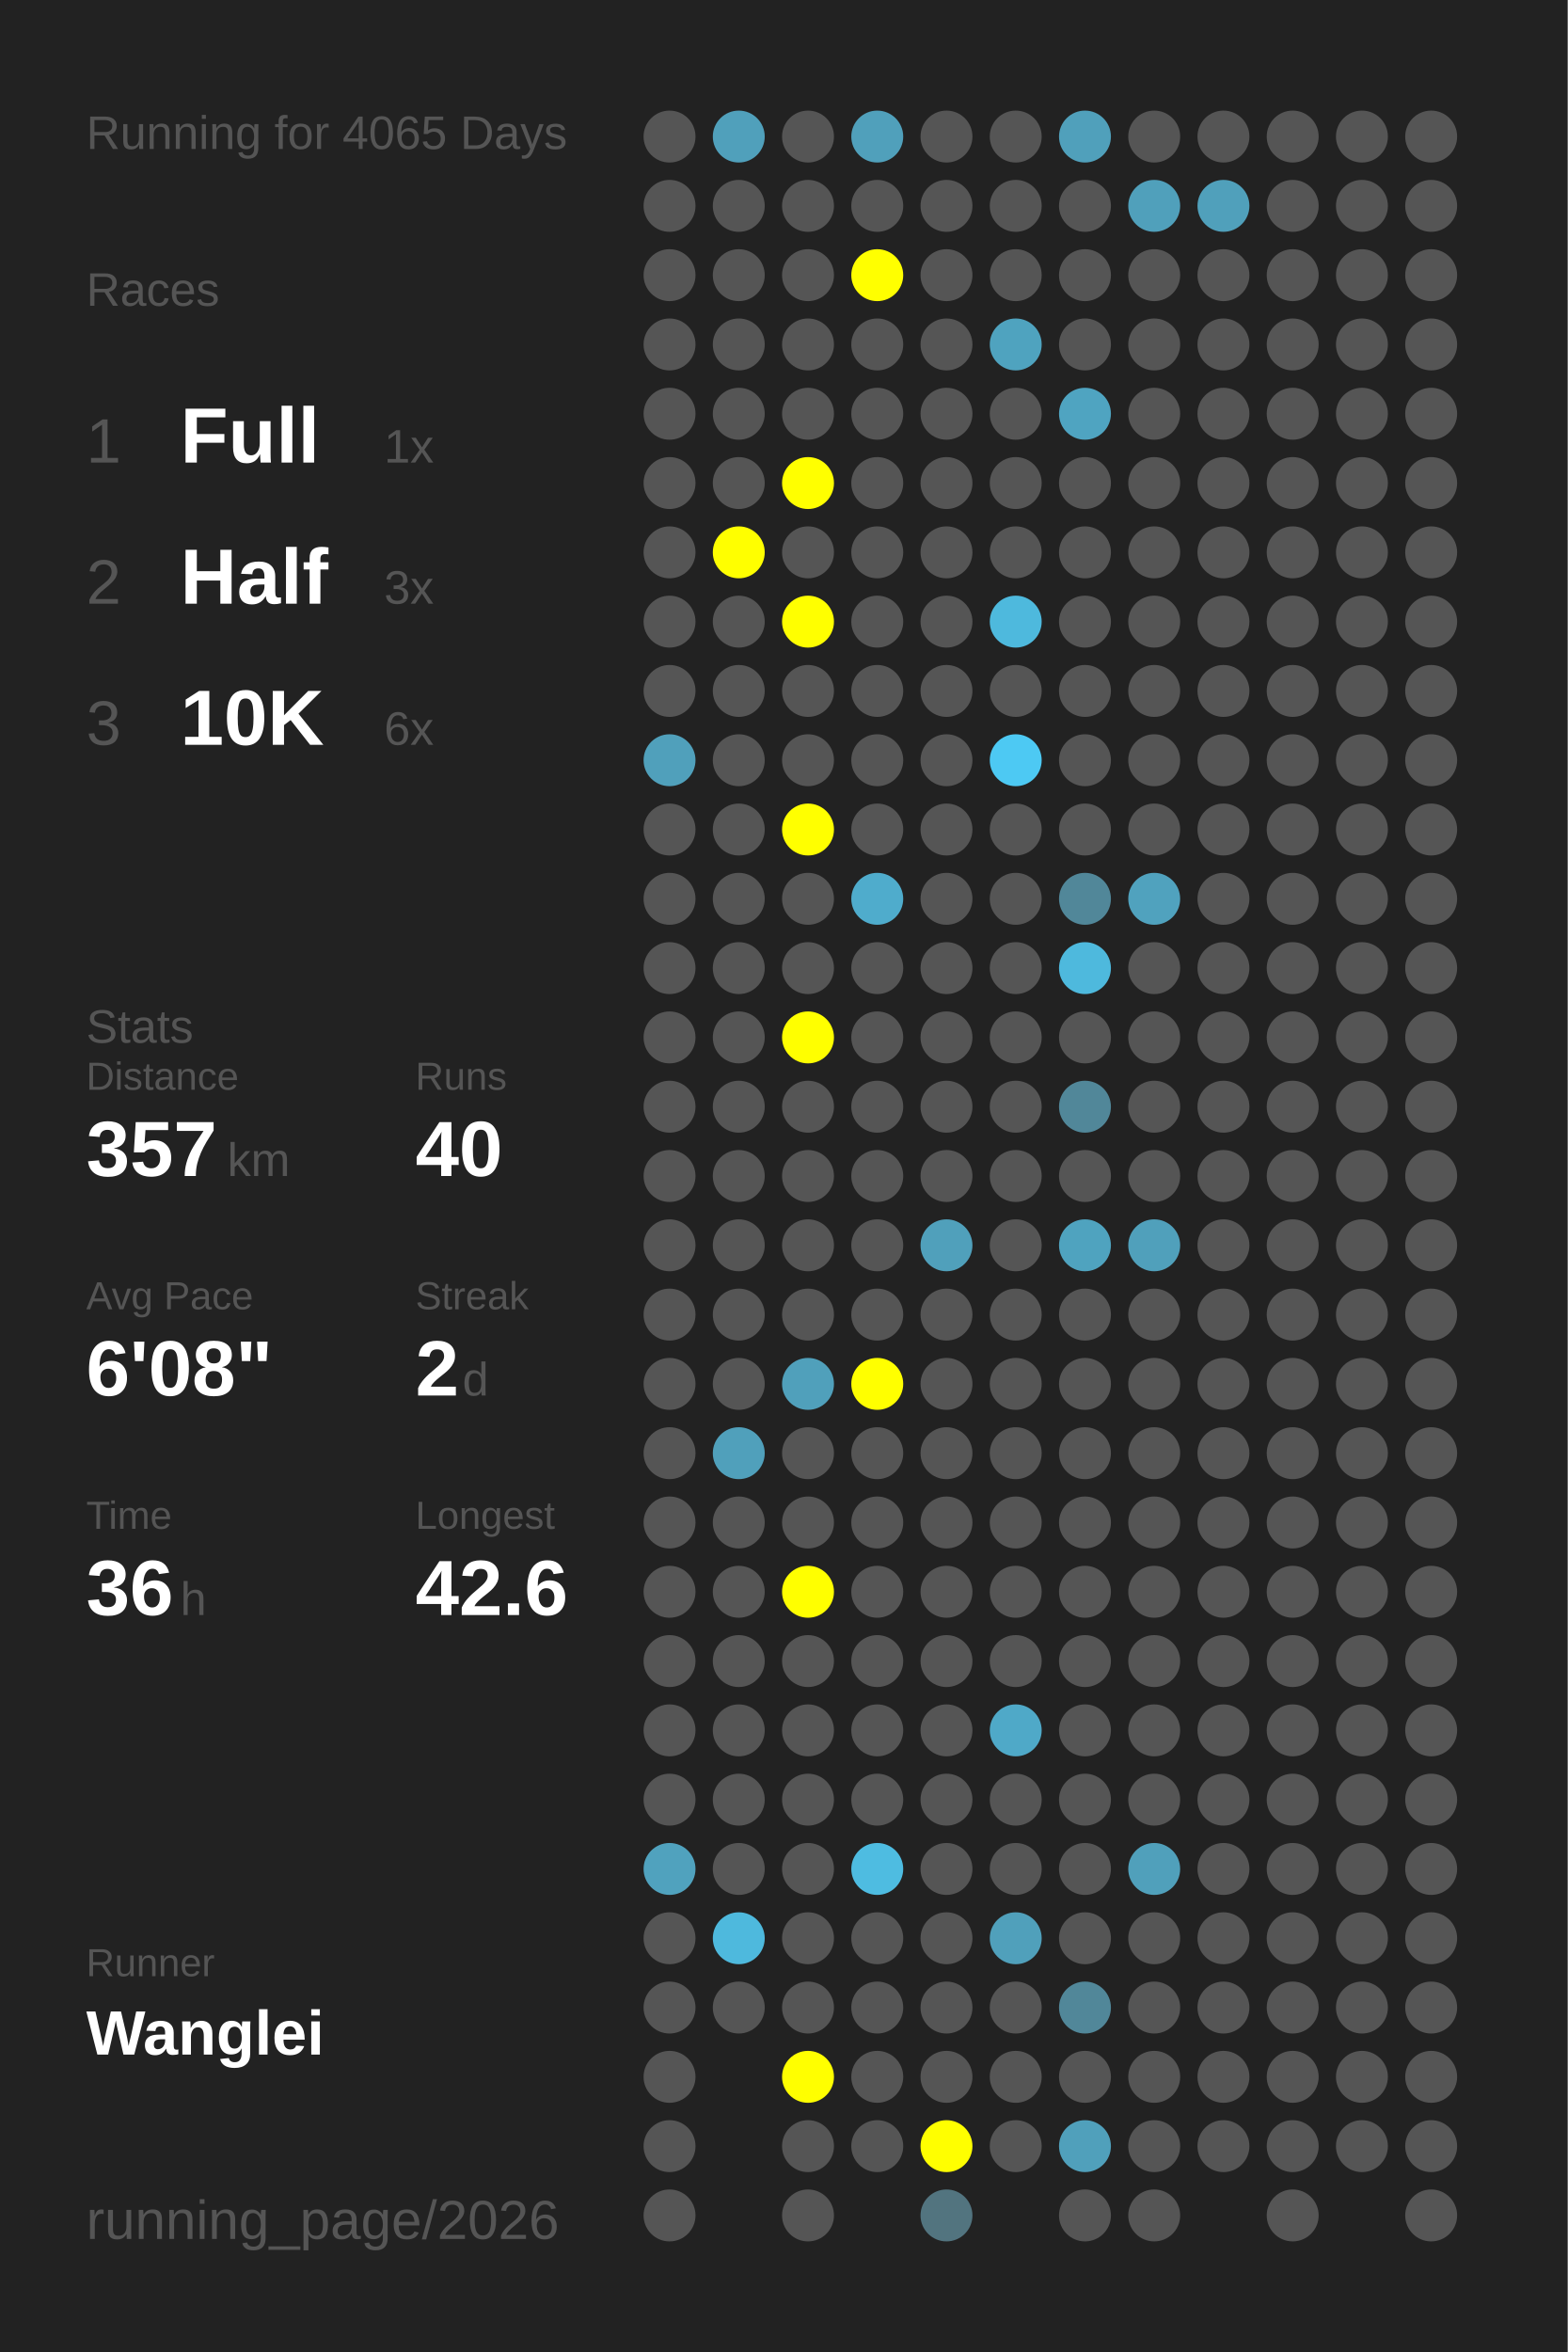
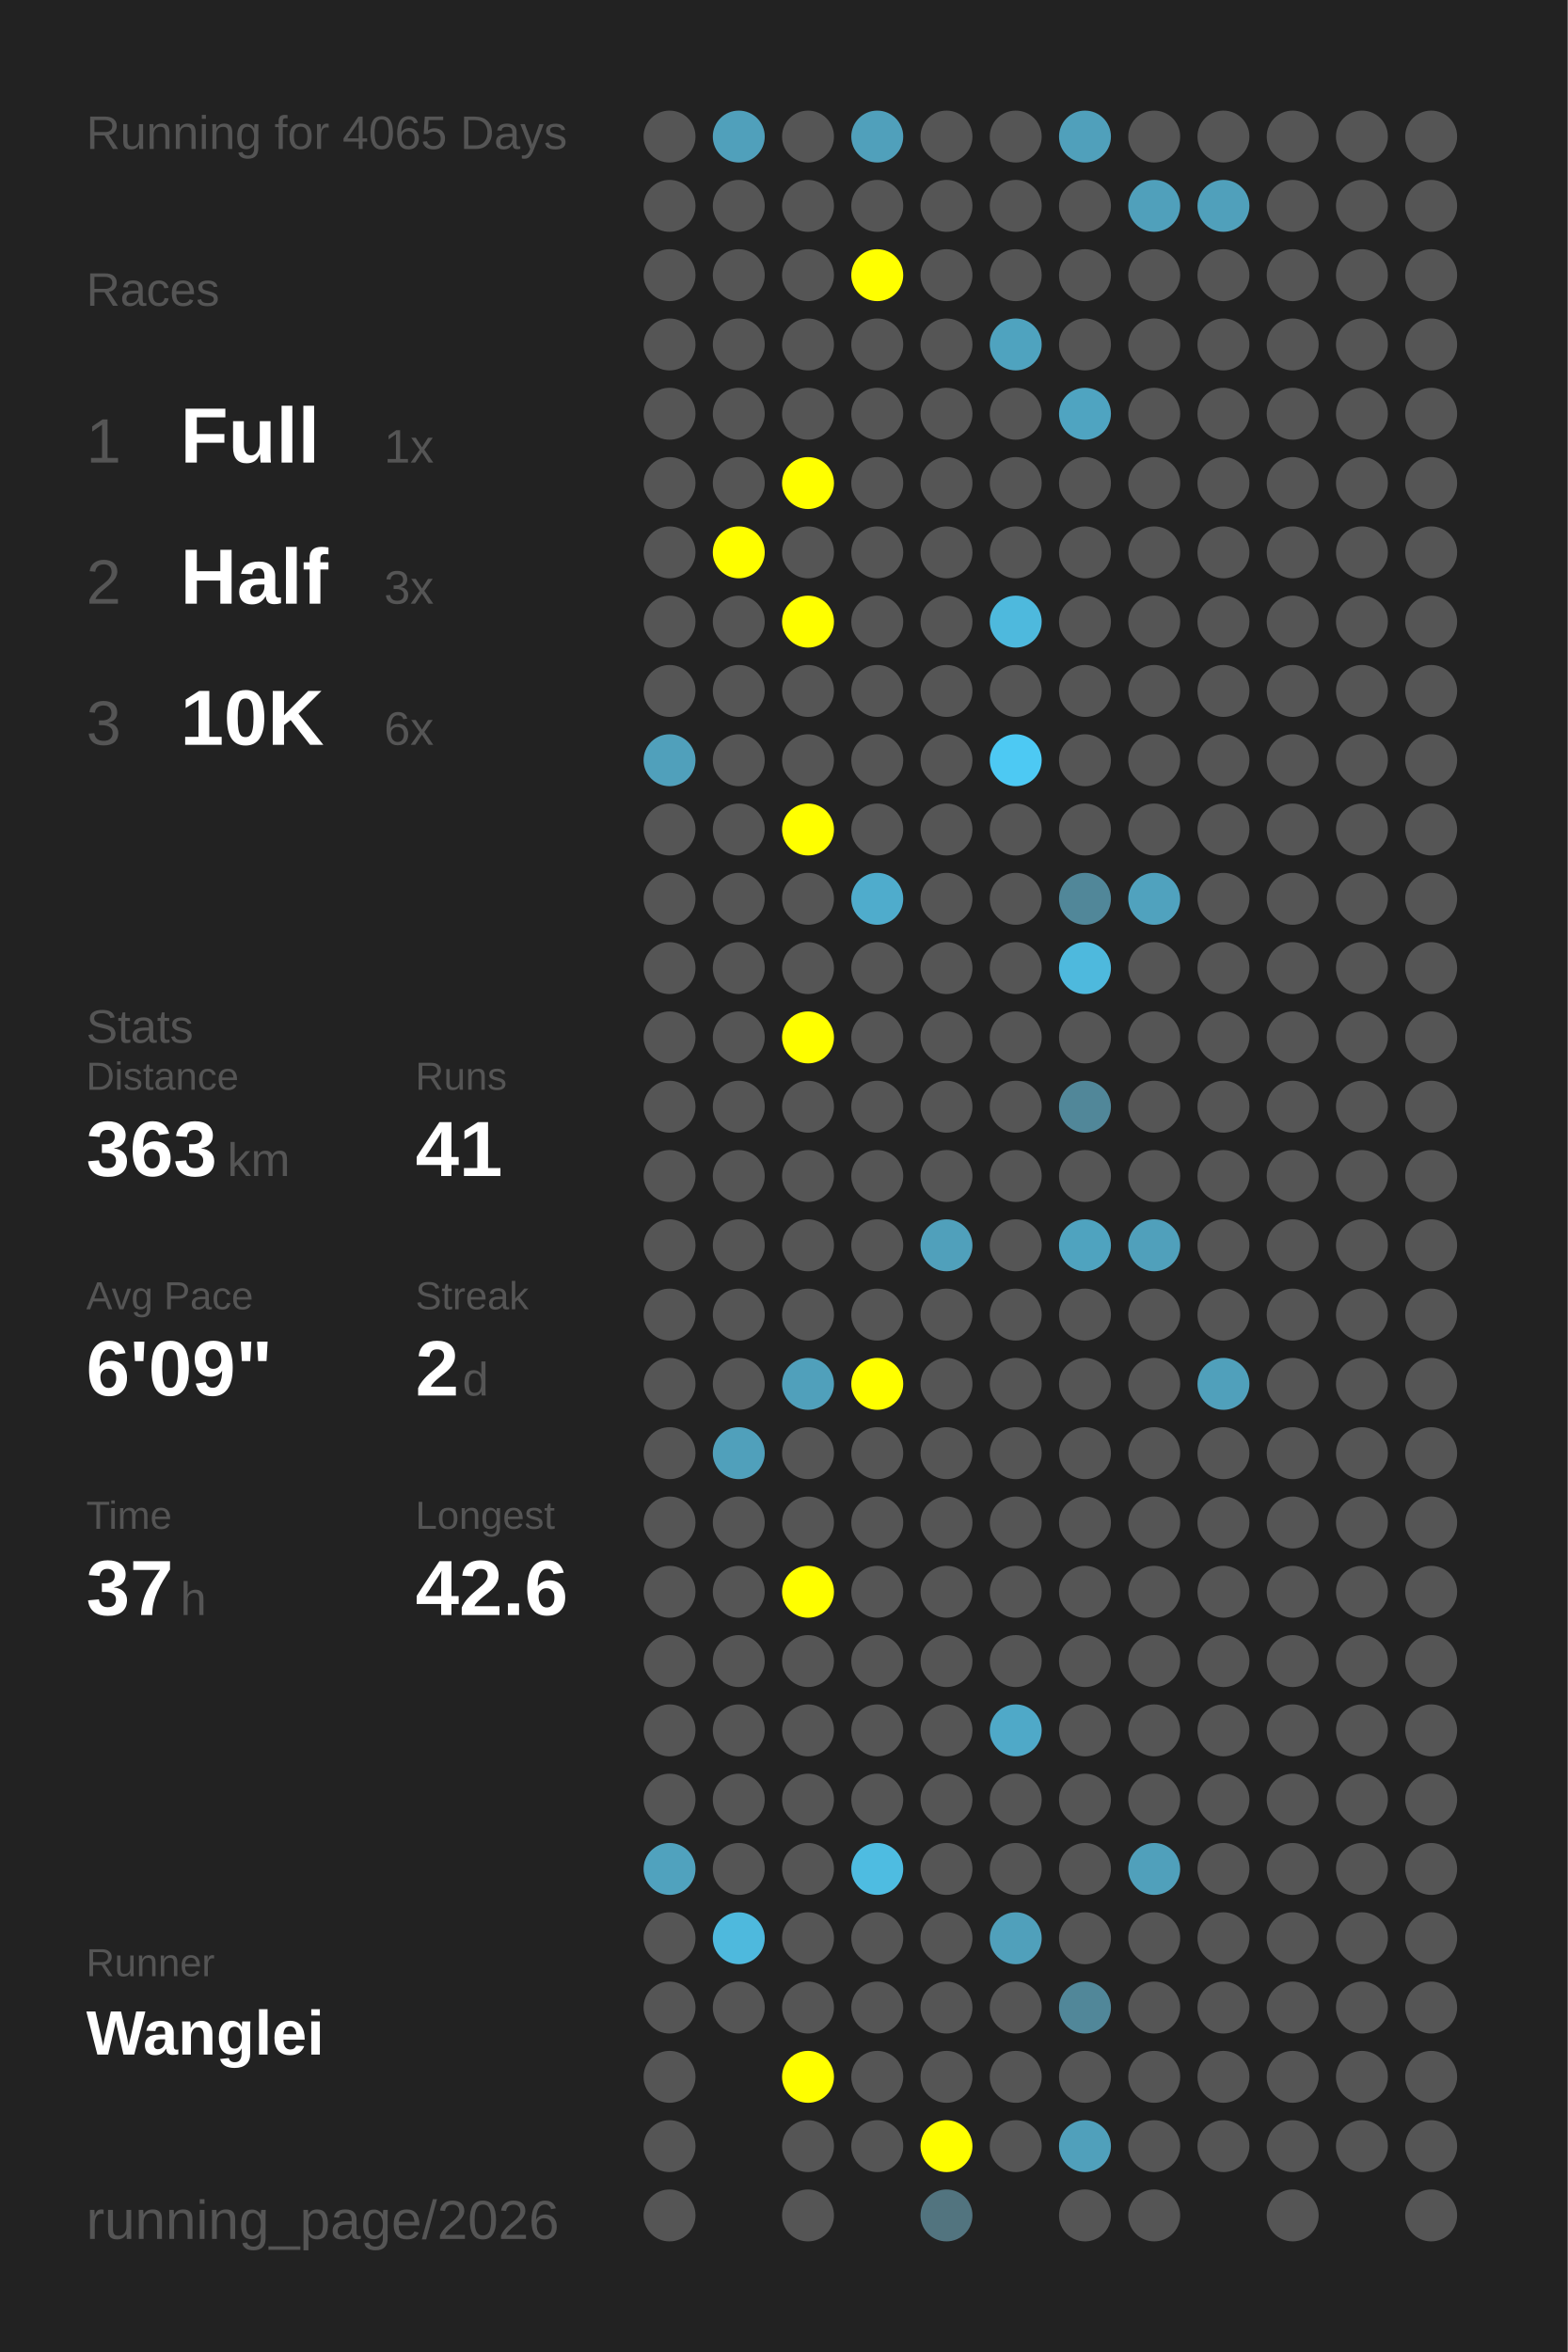
<svg xmlns="http://www.w3.org/2000/svg" baseProfile="full" height="300mm" version="1.1" viewBox="0,0,200,300" width="200mm">
  <defs />
  <rect fill="#222222" height="300" width="200" x="0" y="0" />
  <text fill="#555555" style="font-size:6px; font-family:Arial;" x="11" y="19">Running for 4065 Days</text>
  <text fill="#555555" style="font-size:6px; font-family:Arial;" x="11" y="39">Races</text>
  <text fill="#555555" style="font-size:8px; font-family:Arial;" x="11" y="59">1</text>
  <text fill="#FFFFFF" style="font-size:10px; font-family:Arial; font-weight:bold;" x="23" y="59">Full</text>
  <text fill="#555555" style="font-size:6px; font-family:Arial;" x="49" y="59">1x</text>
  <text fill="#555555" style="font-size:8px; font-family:Arial;" x="11" y="77">2</text>
  <text fill="#FFFFFF" style="font-size:10px; font-family:Arial; font-weight:bold;" x="23" y="77">Half</text>
  <text fill="#555555" style="font-size:6px; font-family:Arial;" x="49" y="77">3x</text>
  <text fill="#555555" style="font-size:8px; font-family:Arial;" x="11" y="95">3</text>
  <text fill="#FFFFFF" style="font-size:10px; font-family:Arial; font-weight:bold;" x="23" y="95">10K</text>
  <text fill="#555555" style="font-size:6px; font-family:Arial;" x="49" y="95">6x</text>
  <text fill="#555555" style="font-size:6px; font-family:Arial;" x="11" y="133">Stats</text>
  <text fill="#555555" style="font-size:5px; font-family:Arial;" x="11" y="139">Distance</text>
-   <text fill="#FFFFFF" style="font-size:10px; font-family:Arial; font-weight:bold;" x="11" y="150">357</text>
+   <text fill="#FFFFFF" style="font-size:10px; font-family:Arial; font-weight:bold;" x="11" y="150">363</text>
  <text fill="#555555" style="font-size:6px; font-family:Arial;" x="29" y="150">km</text>
  <text fill="#555555" style="font-size:5px; font-family:Arial;" x="53" y="139">Runs</text>
-   <text fill="#FFFFFF" style="font-size:10px; font-family:Arial; font-weight:bold;" x="53" y="150">40</text>
+   <text fill="#FFFFFF" style="font-size:10px; font-family:Arial; font-weight:bold;" x="53" y="150">41</text>
  <text fill="#555555" style="font-size:5px; font-family:Arial;" x="11" y="167">Avg Pace</text>
-   <text fill="#FFFFFF" style="font-size:10px; font-family:Arial; font-weight:bold;" x="11" y="178">6'08"</text>
+   <text fill="#FFFFFF" style="font-size:10px; font-family:Arial; font-weight:bold;" x="11" y="178">6'09"</text>
  <text fill="#555555" style="font-size:5px; font-family:Arial;" x="53" y="167">Streak</text>
  <text fill="#FFFFFF" style="font-size:10px; font-family:Arial; font-weight:bold;" x="53" y="178">2</text>
  <text fill="#555555" style="font-size:6px; font-family:Arial;" x="59" y="178">d</text>
  <text fill="#555555" style="font-size:5px; font-family:Arial;" x="11" y="195">Time</text>
-   <text fill="#FFFFFF" style="font-size:10px; font-family:Arial; font-weight:bold;" x="11" y="206">36</text>
+   <text fill="#FFFFFF" style="font-size:10px; font-family:Arial; font-weight:bold;" x="11" y="206">37</text>
  <text fill="#555555" style="font-size:6px; font-family:Arial;" x="23" y="206">h</text>
  <text fill="#555555" style="font-size:5px; font-family:Arial;" x="53" y="195">Longest</text>
  <text fill="#FFFFFF" style="font-size:10px; font-family:Arial; font-weight:bold;" x="53" y="206">42.6</text>
  <text fill="#555555" style="font-size:5px; font-family:Arial;" x="11" y="252.065">Runner</text>
  <text fill="#FFFFFF" style="font-size:8px; font-family:Arial; font-weight:bold;" x="11" y="262.065">Wanglei</text>
  <text fill="#555555" style="font-size:7px; font-family:Arial;" x="11" y="285.581">running_page/2026</text>
  <circle cx="85.417" cy="17.419" fill="#555555" r="3.312" />
  <circle cx="85.417" cy="26.258" fill="#555555" r="3.312" />
  <circle cx="85.417" cy="35.097" fill="#555555" r="3.312" />
  <circle cx="85.417" cy="43.935" fill="#555555" r="3.312" />
  <circle cx="85.417" cy="52.774" fill="#555555" r="3.312" />
  <circle cx="85.417" cy="61.613" fill="#555555" r="3.312" />
  <circle cx="85.417" cy="70.452" fill="#555555" r="3.312" />
  <circle cx="85.417" cy="79.29" fill="#555555" r="3.312" />
  <circle cx="85.417" cy="88.129" fill="#555555" r="3.312" />
  <circle cx="85.417" cy="96.968" fill="#50a0bb" r="3.312" />
  <circle cx="85.417" cy="105.806" fill="#555555" r="3.312" />
  <circle cx="85.417" cy="114.645" fill="#555555" r="3.312" />
  <circle cx="85.417" cy="123.484" fill="#555555" r="3.312" />
  <circle cx="85.417" cy="132.323" fill="#555555" r="3.312" />
  <circle cx="85.417" cy="141.161" fill="#555555" r="3.312" />
  <circle cx="85.417" cy="150" fill="#555555" r="3.312" />
  <circle cx="85.417" cy="158.839" fill="#555555" r="3.312" />
  <circle cx="85.417" cy="167.677" fill="#555555" r="3.312" />
  <circle cx="85.417" cy="176.516" fill="#555555" r="3.312" />
  <circle cx="85.417" cy="185.355" fill="#555555" r="3.312" />
  <circle cx="85.417" cy="194.194" fill="#555555" r="3.312" />
  <circle cx="85.417" cy="203.032" fill="#555555" r="3.312" />
  <circle cx="85.417" cy="211.871" fill="#555555" r="3.312" />
  <circle cx="85.417" cy="220.71" fill="#555555" r="3.312" />
  <circle cx="85.417" cy="229.548" fill="#555555" r="3.312" />
  <circle cx="85.417" cy="238.387" fill="#50a2be" r="3.312" />
  <circle cx="85.417" cy="247.226" fill="#555555" r="3.312" />
  <circle cx="85.417" cy="256.065" fill="#555555" r="3.312" />
  <circle cx="85.417" cy="264.903" fill="#555555" r="3.312" />
  <circle cx="85.417" cy="273.742" fill="#555555" r="3.312" />
  <circle cx="85.417" cy="282.581" fill="#555555" r="3.312" />
  <circle cx="94.25" cy="17.419" fill="#50a0bb" r="3.312" />
  <circle cx="94.25" cy="26.258" fill="#555555" r="3.312" />
  <circle cx="94.25" cy="35.097" fill="#555555" r="3.312" />
  <circle cx="94.25" cy="43.935" fill="#555555" r="3.312" />
  <circle cx="94.25" cy="52.774" fill="#555555" r="3.312" />
  <circle cx="94.25" cy="61.613" fill="#555555" r="3.312" />
  <circle cx="94.25" cy="70.452" fill="#FFFF00" r="3.312" />
  <circle cx="94.25" cy="79.29" fill="#555555" r="3.312" />
  <circle cx="94.25" cy="88.129" fill="#555555" r="3.312" />
  <circle cx="94.25" cy="96.968" fill="#555555" r="3.312" />
  <circle cx="94.25" cy="105.806" fill="#555555" r="3.312" />
  <circle cx="94.25" cy="114.645" fill="#555555" r="3.312" />
  <circle cx="94.25" cy="123.484" fill="#555555" r="3.312" />
  <circle cx="94.25" cy="132.323" fill="#555555" r="3.312" />
  <circle cx="94.25" cy="141.161" fill="#555555" r="3.312" />
  <circle cx="94.25" cy="150" fill="#555555" r="3.312" />
  <circle cx="94.25" cy="158.839" fill="#555555" r="3.312" />
  <circle cx="94.25" cy="167.677" fill="#555555" r="3.312" />
  <circle cx="94.25" cy="176.516" fill="#555555" r="3.312" />
  <circle cx="94.25" cy="185.355" fill="#50a0bb" r="3.312" />
  <circle cx="94.25" cy="194.194" fill="#555555" r="3.312" />
  <circle cx="94.25" cy="203.032" fill="#555555" r="3.312" />
  <circle cx="94.25" cy="211.871" fill="#555555" r="3.312" />
  <circle cx="94.25" cy="220.71" fill="#555555" r="3.312" />
  <circle cx="94.25" cy="229.548" fill="#555555" r="3.312" />
  <circle cx="94.25" cy="238.387" fill="#555555" r="3.312" />
  <circle cx="94.25" cy="247.226" fill="#4eb9dd" r="3.312" />
  <circle cx="94.25" cy="256.065" fill="#555555" r="3.312" />
  <circle cx="103.083" cy="17.419" fill="#555555" r="3.312" />
  <circle cx="103.083" cy="26.258" fill="#555555" r="3.312" />
  <circle cx="103.083" cy="35.097" fill="#555555" r="3.312" />
  <circle cx="103.083" cy="43.935" fill="#555555" r="3.312" />
  <circle cx="103.083" cy="52.774" fill="#555555" r="3.312" />
  <circle cx="103.083" cy="61.613" fill="#FFFF00" r="3.312" />
  <circle cx="103.083" cy="70.452" fill="#555555" r="3.312" />
  <circle cx="103.083" cy="79.29" fill="#FFFF00" r="3.312" />
  <circle cx="103.083" cy="88.129" fill="#555555" r="3.312" />
  <circle cx="103.083" cy="96.968" fill="#555555" r="3.312" />
  <circle cx="103.083" cy="105.806" fill="#FFFF00" r="3.312" />
  <circle cx="103.083" cy="114.645" fill="#555555" r="3.312" />
  <circle cx="103.083" cy="123.484" fill="#555555" r="3.312" />
  <circle cx="103.083" cy="132.323" fill="#FFFF00" r="3.312" />
  <circle cx="103.083" cy="141.161" fill="#555555" r="3.312" />
  <circle cx="103.083" cy="150" fill="#555555" r="3.312" />
  <circle cx="103.083" cy="158.839" fill="#555555" r="3.312" />
  <circle cx="103.083" cy="167.677" fill="#555555" r="3.312" />
  <circle cx="103.083" cy="176.516" fill="#50a0bb" r="3.312" />
  <circle cx="103.083" cy="185.355" fill="#555555" r="3.312" />
  <circle cx="103.083" cy="194.194" fill="#555555" r="3.312" />
  <circle cx="103.083" cy="203.032" fill="#FFFF00" r="3.312" />
  <circle cx="103.083" cy="211.871" fill="#555555" r="3.312" />
  <circle cx="103.083" cy="220.71" fill="#555555" r="3.312" />
  <circle cx="103.083" cy="229.548" fill="#555555" r="3.312" />
  <circle cx="103.083" cy="238.387" fill="#555555" r="3.312" />
  <circle cx="103.083" cy="247.226" fill="#555555" r="3.312" />
  <circle cx="103.083" cy="256.065" fill="#555555" r="3.312" />
  <circle cx="103.083" cy="264.903" fill="#FFFF00" r="3.312" />
  <circle cx="103.083" cy="273.742" fill="#555555" r="3.312" />
  <circle cx="103.083" cy="282.581" fill="#555555" r="3.312" />
  <circle cx="111.917" cy="17.419" fill="#50a0bb" r="3.312" />
  <circle cx="111.917" cy="26.258" fill="#555555" r="3.312" />
  <circle cx="111.917" cy="35.097" fill="#FFFF00" r="3.312" />
  <circle cx="111.917" cy="43.935" fill="#555555" r="3.312" />
  <circle cx="111.917" cy="52.774" fill="#555555" r="3.312" />
  <circle cx="111.917" cy="61.613" fill="#555555" r="3.312" />
  <circle cx="111.917" cy="70.452" fill="#555555" r="3.312" />
  <circle cx="111.917" cy="79.29" fill="#555555" r="3.312" />
  <circle cx="111.917" cy="88.129" fill="#555555" r="3.312" />
  <circle cx="111.917" cy="96.968" fill="#555555" r="3.312" />
  <circle cx="111.917" cy="105.806" fill="#555555" r="3.312" />
  <circle cx="111.917" cy="114.645" fill="#4faccc" r="3.312" />
  <circle cx="111.917" cy="123.484" fill="#555555" r="3.312" />
  <circle cx="111.917" cy="132.323" fill="#555555" r="3.312" />
  <circle cx="111.917" cy="141.161" fill="#555555" r="3.312" />
  <circle cx="111.917" cy="150" fill="#555555" r="3.312" />
  <circle cx="111.917" cy="158.839" fill="#555555" r="3.312" />
  <circle cx="111.917" cy="167.677" fill="#555555" r="3.312" />
  <circle cx="111.917" cy="176.516" fill="#FFFF00" r="3.312" />
  <circle cx="111.917" cy="185.355" fill="#555555" r="3.312" />
  <circle cx="111.917" cy="194.194" fill="#555555" r="3.312" />
  <circle cx="111.917" cy="203.032" fill="#555555" r="3.312" />
  <circle cx="111.917" cy="211.871" fill="#555555" r="3.312" />
  <circle cx="111.917" cy="220.71" fill="#555555" r="3.312" />
  <circle cx="111.917" cy="229.548" fill="#555555" r="3.312" />
  <circle cx="111.917" cy="238.387" fill="#4ebce1" r="3.312" />
  <circle cx="111.917" cy="247.226" fill="#555555" r="3.312" />
  <circle cx="111.917" cy="256.065" fill="#555555" r="3.312" />
  <circle cx="111.917" cy="264.903" fill="#555555" r="3.312" />
  <circle cx="111.917" cy="273.742" fill="#555555" r="3.312" />
  <circle cx="120.75" cy="17.419" fill="#555555" r="3.312" />
  <circle cx="120.75" cy="26.258" fill="#555555" r="3.312" />
  <circle cx="120.75" cy="35.097" fill="#555555" r="3.312" />
  <circle cx="120.75" cy="43.935" fill="#555555" r="3.312" />
  <circle cx="120.75" cy="52.774" fill="#555555" r="3.312" />
  <circle cx="120.75" cy="61.613" fill="#555555" r="3.312" />
  <circle cx="120.75" cy="70.452" fill="#555555" r="3.312" />
  <circle cx="120.75" cy="79.29" fill="#555555" r="3.312" />
  <circle cx="120.75" cy="88.129" fill="#555555" r="3.312" />
  <circle cx="120.75" cy="96.968" fill="#555555" r="3.312" />
  <circle cx="120.75" cy="105.806" fill="#555555" r="3.312" />
  <circle cx="120.75" cy="114.645" fill="#555555" r="3.312" />
  <circle cx="120.75" cy="123.484" fill="#555555" r="3.312" />
  <circle cx="120.75" cy="132.323" fill="#555555" r="3.312" />
  <circle cx="120.75" cy="141.161" fill="#555555" r="3.312" />
  <circle cx="120.75" cy="150" fill="#555555" r="3.312" />
  <circle cx="120.75" cy="158.839" fill="#50a0bb" r="3.312" />
  <circle cx="120.75" cy="167.677" fill="#555555" r="3.312" />
  <circle cx="120.75" cy="176.516" fill="#555555" r="3.312" />
  <circle cx="120.75" cy="185.355" fill="#555555" r="3.312" />
  <circle cx="120.75" cy="194.194" fill="#555555" r="3.312" />
  <circle cx="120.75" cy="203.032" fill="#555555" r="3.312" />
  <circle cx="120.75" cy="211.871" fill="#555555" r="3.312" />
  <circle cx="120.75" cy="220.71" fill="#555555" r="3.312" />
  <circle cx="120.75" cy="229.548" fill="#555555" r="3.312" />
  <circle cx="120.75" cy="238.387" fill="#555555" r="3.312" />
  <circle cx="120.75" cy="247.226" fill="#555555" r="3.312" />
  <circle cx="120.75" cy="256.065" fill="#555555" r="3.312" />
  <circle cx="120.75" cy="264.903" fill="#555555" r="3.312" />
  <circle cx="120.75" cy="273.742" fill="#FFFF00" r="3.312" />
  <circle cx="120.75" cy="282.581" fill="#52747f" r="3.312" />
  <circle cx="129.583" cy="17.419" fill="#555555" r="3.312" />
  <circle cx="129.583" cy="26.258" fill="#555555" r="3.312" />
  <circle cx="129.583" cy="35.097" fill="#555555" r="3.312" />
  <circle cx="129.583" cy="43.935" fill="#4fa3bf" r="3.312" />
  <circle cx="129.583" cy="52.774" fill="#555555" r="3.312" />
  <circle cx="129.583" cy="61.613" fill="#555555" r="3.312" />
  <circle cx="129.583" cy="70.452" fill="#555555" r="3.312" />
  <circle cx="129.583" cy="79.29" fill="#4eb9dd" r="3.312" />
  <circle cx="129.583" cy="88.129" fill="#555555" r="3.312" />
  <circle cx="129.583" cy="96.968" fill="#4dc9f3" r="3.312" />
  <circle cx="129.583" cy="105.806" fill="#555555" r="3.312" />
  <circle cx="129.583" cy="114.645" fill="#555555" r="3.312" />
  <circle cx="129.583" cy="123.484" fill="#555555" r="3.312" />
  <circle cx="129.583" cy="132.323" fill="#555555" r="3.312" />
  <circle cx="129.583" cy="141.161" fill="#555555" r="3.312" />
  <circle cx="129.583" cy="150" fill="#555555" r="3.312" />
  <circle cx="129.583" cy="158.839" fill="#555555" r="3.312" />
  <circle cx="129.583" cy="167.677" fill="#555555" r="3.312" />
  <circle cx="129.583" cy="176.516" fill="#555555" r="3.312" />
  <circle cx="129.583" cy="185.355" fill="#555555" r="3.312" />
  <circle cx="129.583" cy="194.194" fill="#555555" r="3.312" />
  <circle cx="129.583" cy="203.032" fill="#555555" r="3.312" />
  <circle cx="129.583" cy="211.871" fill="#555555" r="3.312" />
  <circle cx="129.583" cy="220.71" fill="#4fa9c8" r="3.312" />
  <circle cx="129.583" cy="229.548" fill="#555555" r="3.312" />
  <circle cx="129.583" cy="238.387" fill="#555555" r="3.312" />
  <circle cx="129.583" cy="247.226" fill="#50a0bb" r="3.312" />
  <circle cx="129.583" cy="256.065" fill="#555555" r="3.312" />
  <circle cx="129.583" cy="264.903" fill="#555555" r="3.312" />
  <circle cx="129.583" cy="273.742" fill="#555555" r="3.312" />
  <circle cx="138.417" cy="17.419" fill="#50a0bb" r="3.312" />
  <circle cx="138.417" cy="26.258" fill="#555555" r="3.312" />
  <circle cx="138.417" cy="35.097" fill="#555555" r="3.312" />
  <circle cx="138.417" cy="43.935" fill="#555555" r="3.312" />
  <circle cx="138.417" cy="52.774" fill="#4fa4c1" r="3.312" />
  <circle cx="138.417" cy="61.613" fill="#555555" r="3.312" />
  <circle cx="138.417" cy="70.452" fill="#555555" r="3.312" />
  <circle cx="138.417" cy="79.29" fill="#555555" r="3.312" />
  <circle cx="138.417" cy="88.129" fill="#555555" r="3.312" />
  <circle cx="138.417" cy="96.968" fill="#555555" r="3.312" />
  <circle cx="138.417" cy="105.806" fill="#555555" r="3.312" />
  <circle cx="138.417" cy="114.645" fill="#518799" r="3.312" />
  <circle cx="138.417" cy="123.484" fill="#4eb9dd" r="3.312" />
  <circle cx="138.417" cy="132.323" fill="#555555" r="3.312" />
  <circle cx="138.417" cy="141.161" fill="#518799" r="3.312" />
  <circle cx="138.417" cy="150" fill="#555555" r="3.312" />
  <circle cx="138.417" cy="158.839" fill="#4fa3bf" r="3.312" />
  <circle cx="138.417" cy="167.677" fill="#555555" r="3.312" />
  <circle cx="138.417" cy="176.516" fill="#555555" r="3.312" />
  <circle cx="138.417" cy="185.355" fill="#555555" r="3.312" />
  <circle cx="138.417" cy="194.194" fill="#555555" r="3.312" />
  <circle cx="138.417" cy="203.032" fill="#555555" r="3.312" />
  <circle cx="138.417" cy="211.871" fill="#555555" r="3.312" />
  <circle cx="138.417" cy="220.71" fill="#555555" r="3.312" />
  <circle cx="138.417" cy="229.548" fill="#555555" r="3.312" />
  <circle cx="138.417" cy="238.387" fill="#555555" r="3.312" />
  <circle cx="138.417" cy="247.226" fill="#555555" r="3.312" />
  <circle cx="138.417" cy="256.065" fill="#518799" r="3.312" />
  <circle cx="138.417" cy="264.903" fill="#555555" r="3.312" />
  <circle cx="138.417" cy="273.742" fill="#50a0bb" r="3.312" />
  <circle cx="138.417" cy="282.581" fill="#555555" r="3.312" />
  <circle cx="147.25" cy="17.419" fill="#555555" r="3.312" />
  <circle cx="147.25" cy="26.258" fill="#50a0bb" r="3.312" />
  <circle cx="147.25" cy="35.097" fill="#555555" r="3.312" />
  <circle cx="147.25" cy="43.935" fill="#555555" r="3.312" />
  <circle cx="147.25" cy="52.774" fill="#555555" r="3.312" />
  <circle cx="147.25" cy="61.613" fill="#555555" r="3.312" />
  <circle cx="147.25" cy="70.452" fill="#555555" r="3.312" />
  <circle cx="147.25" cy="79.29" fill="#555555" r="3.312" />
  <circle cx="147.25" cy="88.129" fill="#555555" r="3.312" />
  <circle cx="147.25" cy="96.968" fill="#555555" r="3.312" />
  <circle cx="147.25" cy="105.806" fill="#555555" r="3.312" />
  <circle cx="147.25" cy="114.645" fill="#50a2be" r="3.312" />
  <circle cx="147.25" cy="123.484" fill="#555555" r="3.312" />
  <circle cx="147.25" cy="132.323" fill="#555555" r="3.312" />
  <circle cx="147.25" cy="141.161" fill="#555555" r="3.312" />
  <circle cx="147.25" cy="150" fill="#555555" r="3.312" />
  <circle cx="147.25" cy="158.839" fill="#50a0bb" r="3.312" />
  <circle cx="147.25" cy="167.677" fill="#555555" r="3.312" />
  <circle cx="147.25" cy="176.516" fill="#555555" r="3.312" />
  <circle cx="147.25" cy="185.355" fill="#555555" r="3.312" />
  <circle cx="147.25" cy="194.194" fill="#555555" r="3.312" />
  <circle cx="147.25" cy="203.032" fill="#555555" r="3.312" />
  <circle cx="147.25" cy="211.871" fill="#555555" r="3.312" />
  <circle cx="147.25" cy="220.71" fill="#555555" r="3.312" />
  <circle cx="147.25" cy="229.548" fill="#555555" r="3.312" />
  <circle cx="147.25" cy="238.387" fill="#50a0bb" r="3.312" />
  <circle cx="147.25" cy="247.226" fill="#555555" r="3.312" />
  <circle cx="147.25" cy="256.065" fill="#555555" r="3.312" />
  <circle cx="147.25" cy="264.903" fill="#555555" r="3.312" />
  <circle cx="147.25" cy="273.742" fill="#555555" r="3.312" />
  <circle cx="147.25" cy="282.581" fill="#555555" r="3.312" />
  <circle cx="156.083" cy="17.419" fill="#555555" r="3.312" />
  <circle cx="156.083" cy="26.258" fill="#50a0bb" r="3.312" />
  <circle cx="156.083" cy="35.097" fill="#555555" r="3.312" />
  <circle cx="156.083" cy="43.935" fill="#555555" r="3.312" />
  <circle cx="156.083" cy="52.774" fill="#555555" r="3.312" />
  <circle cx="156.083" cy="61.613" fill="#555555" r="3.312" />
  <circle cx="156.083" cy="70.452" fill="#555555" r="3.312" />
  <circle cx="156.083" cy="79.29" fill="#555555" r="3.312" />
  <circle cx="156.083" cy="88.129" fill="#555555" r="3.312" />
  <circle cx="156.083" cy="96.968" fill="#555555" r="3.312" />
  <circle cx="156.083" cy="105.806" fill="#555555" r="3.312" />
  <circle cx="156.083" cy="114.645" fill="#555555" r="3.312" />
  <circle cx="156.083" cy="123.484" fill="#555555" r="3.312" />
  <circle cx="156.083" cy="132.323" fill="#555555" r="3.312" />
  <circle cx="156.083" cy="141.161" fill="#555555" r="3.312" />
  <circle cx="156.083" cy="150" fill="#555555" r="3.312" />
  <circle cx="156.083" cy="158.839" fill="#555555" r="3.312" />
  <circle cx="156.083" cy="167.677" fill="#555555" r="3.312" />
-   <circle cx="156.083" cy="176.516" fill="#555555" r="3.312" />
+   <circle cx="156.083" cy="176.516" fill="#50a0bb" r="3.312" />
  <circle cx="156.083" cy="185.355" fill="#555555" r="3.312" />
  <circle cx="156.083" cy="194.194" fill="#555555" r="3.312" />
  <circle cx="156.083" cy="203.032" fill="#555555" r="3.312" />
  <circle cx="156.083" cy="211.871" fill="#555555" r="3.312" />
  <circle cx="156.083" cy="220.71" fill="#555555" r="3.312" />
  <circle cx="156.083" cy="229.548" fill="#555555" r="3.312" />
  <circle cx="156.083" cy="238.387" fill="#555555" r="3.312" />
  <circle cx="156.083" cy="247.226" fill="#555555" r="3.312" />
  <circle cx="156.083" cy="256.065" fill="#555555" r="3.312" />
  <circle cx="156.083" cy="264.903" fill="#555555" r="3.312" />
  <circle cx="156.083" cy="273.742" fill="#555555" r="3.312" />
  <circle cx="164.917" cy="17.419" fill="#555555" r="3.312" />
  <circle cx="164.917" cy="26.258" fill="#555555" r="3.312" />
  <circle cx="164.917" cy="35.097" fill="#555555" r="3.312" />
  <circle cx="164.917" cy="43.935" fill="#555555" r="3.312" />
  <circle cx="164.917" cy="52.774" fill="#555555" r="3.312" />
  <circle cx="164.917" cy="61.613" fill="#555555" r="3.312" />
  <circle cx="164.917" cy="70.452" fill="#555555" r="3.312" />
  <circle cx="164.917" cy="79.29" fill="#555555" r="3.312" />
  <circle cx="164.917" cy="88.129" fill="#555555" r="3.312" />
  <circle cx="164.917" cy="96.968" fill="#555555" r="3.312" />
  <circle cx="164.917" cy="105.806" fill="#555555" r="3.312" />
  <circle cx="164.917" cy="114.645" fill="#555555" r="3.312" />
  <circle cx="164.917" cy="123.484" fill="#555555" r="3.312" />
  <circle cx="164.917" cy="132.323" fill="#555555" r="3.312" />
  <circle cx="164.917" cy="141.161" fill="#555555" r="3.312" />
  <circle cx="164.917" cy="150" fill="#555555" r="3.312" />
  <circle cx="164.917" cy="158.839" fill="#555555" r="3.312" />
  <circle cx="164.917" cy="167.677" fill="#555555" r="3.312" />
  <circle cx="164.917" cy="176.516" fill="#555555" r="3.312" />
  <circle cx="164.917" cy="185.355" fill="#555555" r="3.312" />
  <circle cx="164.917" cy="194.194" fill="#555555" r="3.312" />
  <circle cx="164.917" cy="203.032" fill="#555555" r="3.312" />
  <circle cx="164.917" cy="211.871" fill="#555555" r="3.312" />
  <circle cx="164.917" cy="220.71" fill="#555555" r="3.312" />
  <circle cx="164.917" cy="229.548" fill="#555555" r="3.312" />
  <circle cx="164.917" cy="238.387" fill="#555555" r="3.312" />
  <circle cx="164.917" cy="247.226" fill="#555555" r="3.312" />
  <circle cx="164.917" cy="256.065" fill="#555555" r="3.312" />
  <circle cx="164.917" cy="264.903" fill="#555555" r="3.312" />
  <circle cx="164.917" cy="273.742" fill="#555555" r="3.312" />
  <circle cx="164.917" cy="282.581" fill="#555555" r="3.312" />
  <circle cx="173.75" cy="17.419" fill="#555555" r="3.312" />
  <circle cx="173.75" cy="26.258" fill="#555555" r="3.312" />
  <circle cx="173.75" cy="35.097" fill="#555555" r="3.312" />
  <circle cx="173.75" cy="43.935" fill="#555555" r="3.312" />
  <circle cx="173.75" cy="52.774" fill="#555555" r="3.312" />
  <circle cx="173.75" cy="61.613" fill="#555555" r="3.312" />
  <circle cx="173.75" cy="70.452" fill="#555555" r="3.312" />
  <circle cx="173.75" cy="79.29" fill="#555555" r="3.312" />
  <circle cx="173.75" cy="88.129" fill="#555555" r="3.312" />
  <circle cx="173.75" cy="96.968" fill="#555555" r="3.312" />
  <circle cx="173.75" cy="105.806" fill="#555555" r="3.312" />
  <circle cx="173.75" cy="114.645" fill="#555555" r="3.312" />
  <circle cx="173.75" cy="123.484" fill="#555555" r="3.312" />
  <circle cx="173.75" cy="132.323" fill="#555555" r="3.312" />
  <circle cx="173.75" cy="141.161" fill="#555555" r="3.312" />
  <circle cx="173.75" cy="150" fill="#555555" r="3.312" />
  <circle cx="173.75" cy="158.839" fill="#555555" r="3.312" />
  <circle cx="173.75" cy="167.677" fill="#555555" r="3.312" />
  <circle cx="173.75" cy="176.516" fill="#555555" r="3.312" />
  <circle cx="173.75" cy="185.355" fill="#555555" r="3.312" />
  <circle cx="173.75" cy="194.194" fill="#555555" r="3.312" />
  <circle cx="173.75" cy="203.032" fill="#555555" r="3.312" />
  <circle cx="173.75" cy="211.871" fill="#555555" r="3.312" />
  <circle cx="173.75" cy="220.71" fill="#555555" r="3.312" />
  <circle cx="173.75" cy="229.548" fill="#555555" r="3.312" />
  <circle cx="173.75" cy="238.387" fill="#555555" r="3.312" />
  <circle cx="173.75" cy="247.226" fill="#555555" r="3.312" />
  <circle cx="173.75" cy="256.065" fill="#555555" r="3.312" />
  <circle cx="173.75" cy="264.903" fill="#555555" r="3.312" />
  <circle cx="173.75" cy="273.742" fill="#555555" r="3.312" />
  <circle cx="182.583" cy="17.419" fill="#555555" r="3.312" />
  <circle cx="182.583" cy="26.258" fill="#555555" r="3.312" />
  <circle cx="182.583" cy="35.097" fill="#555555" r="3.312" />
  <circle cx="182.583" cy="43.935" fill="#555555" r="3.312" />
  <circle cx="182.583" cy="52.774" fill="#555555" r="3.312" />
  <circle cx="182.583" cy="61.613" fill="#555555" r="3.312" />
  <circle cx="182.583" cy="70.452" fill="#555555" r="3.312" />
  <circle cx="182.583" cy="79.29" fill="#555555" r="3.312" />
  <circle cx="182.583" cy="88.129" fill="#555555" r="3.312" />
  <circle cx="182.583" cy="96.968" fill="#555555" r="3.312" />
  <circle cx="182.583" cy="105.806" fill="#555555" r="3.312" />
  <circle cx="182.583" cy="114.645" fill="#555555" r="3.312" />
  <circle cx="182.583" cy="123.484" fill="#555555" r="3.312" />
  <circle cx="182.583" cy="132.323" fill="#555555" r="3.312" />
  <circle cx="182.583" cy="141.161" fill="#555555" r="3.312" />
  <circle cx="182.583" cy="150" fill="#555555" r="3.312" />
  <circle cx="182.583" cy="158.839" fill="#555555" r="3.312" />
  <circle cx="182.583" cy="167.677" fill="#555555" r="3.312" />
  <circle cx="182.583" cy="176.516" fill="#555555" r="3.312" />
  <circle cx="182.583" cy="185.355" fill="#555555" r="3.312" />
  <circle cx="182.583" cy="194.194" fill="#555555" r="3.312" />
  <circle cx="182.583" cy="203.032" fill="#555555" r="3.312" />
  <circle cx="182.583" cy="211.871" fill="#555555" r="3.312" />
  <circle cx="182.583" cy="220.71" fill="#555555" r="3.312" />
  <circle cx="182.583" cy="229.548" fill="#555555" r="3.312" />
  <circle cx="182.583" cy="238.387" fill="#555555" r="3.312" />
  <circle cx="182.583" cy="247.226" fill="#555555" r="3.312" />
  <circle cx="182.583" cy="256.065" fill="#555555" r="3.312" />
  <circle cx="182.583" cy="264.903" fill="#555555" r="3.312" />
  <circle cx="182.583" cy="273.742" fill="#555555" r="3.312" />
  <circle cx="182.583" cy="282.581" fill="#555555" r="3.312" />
</svg>
